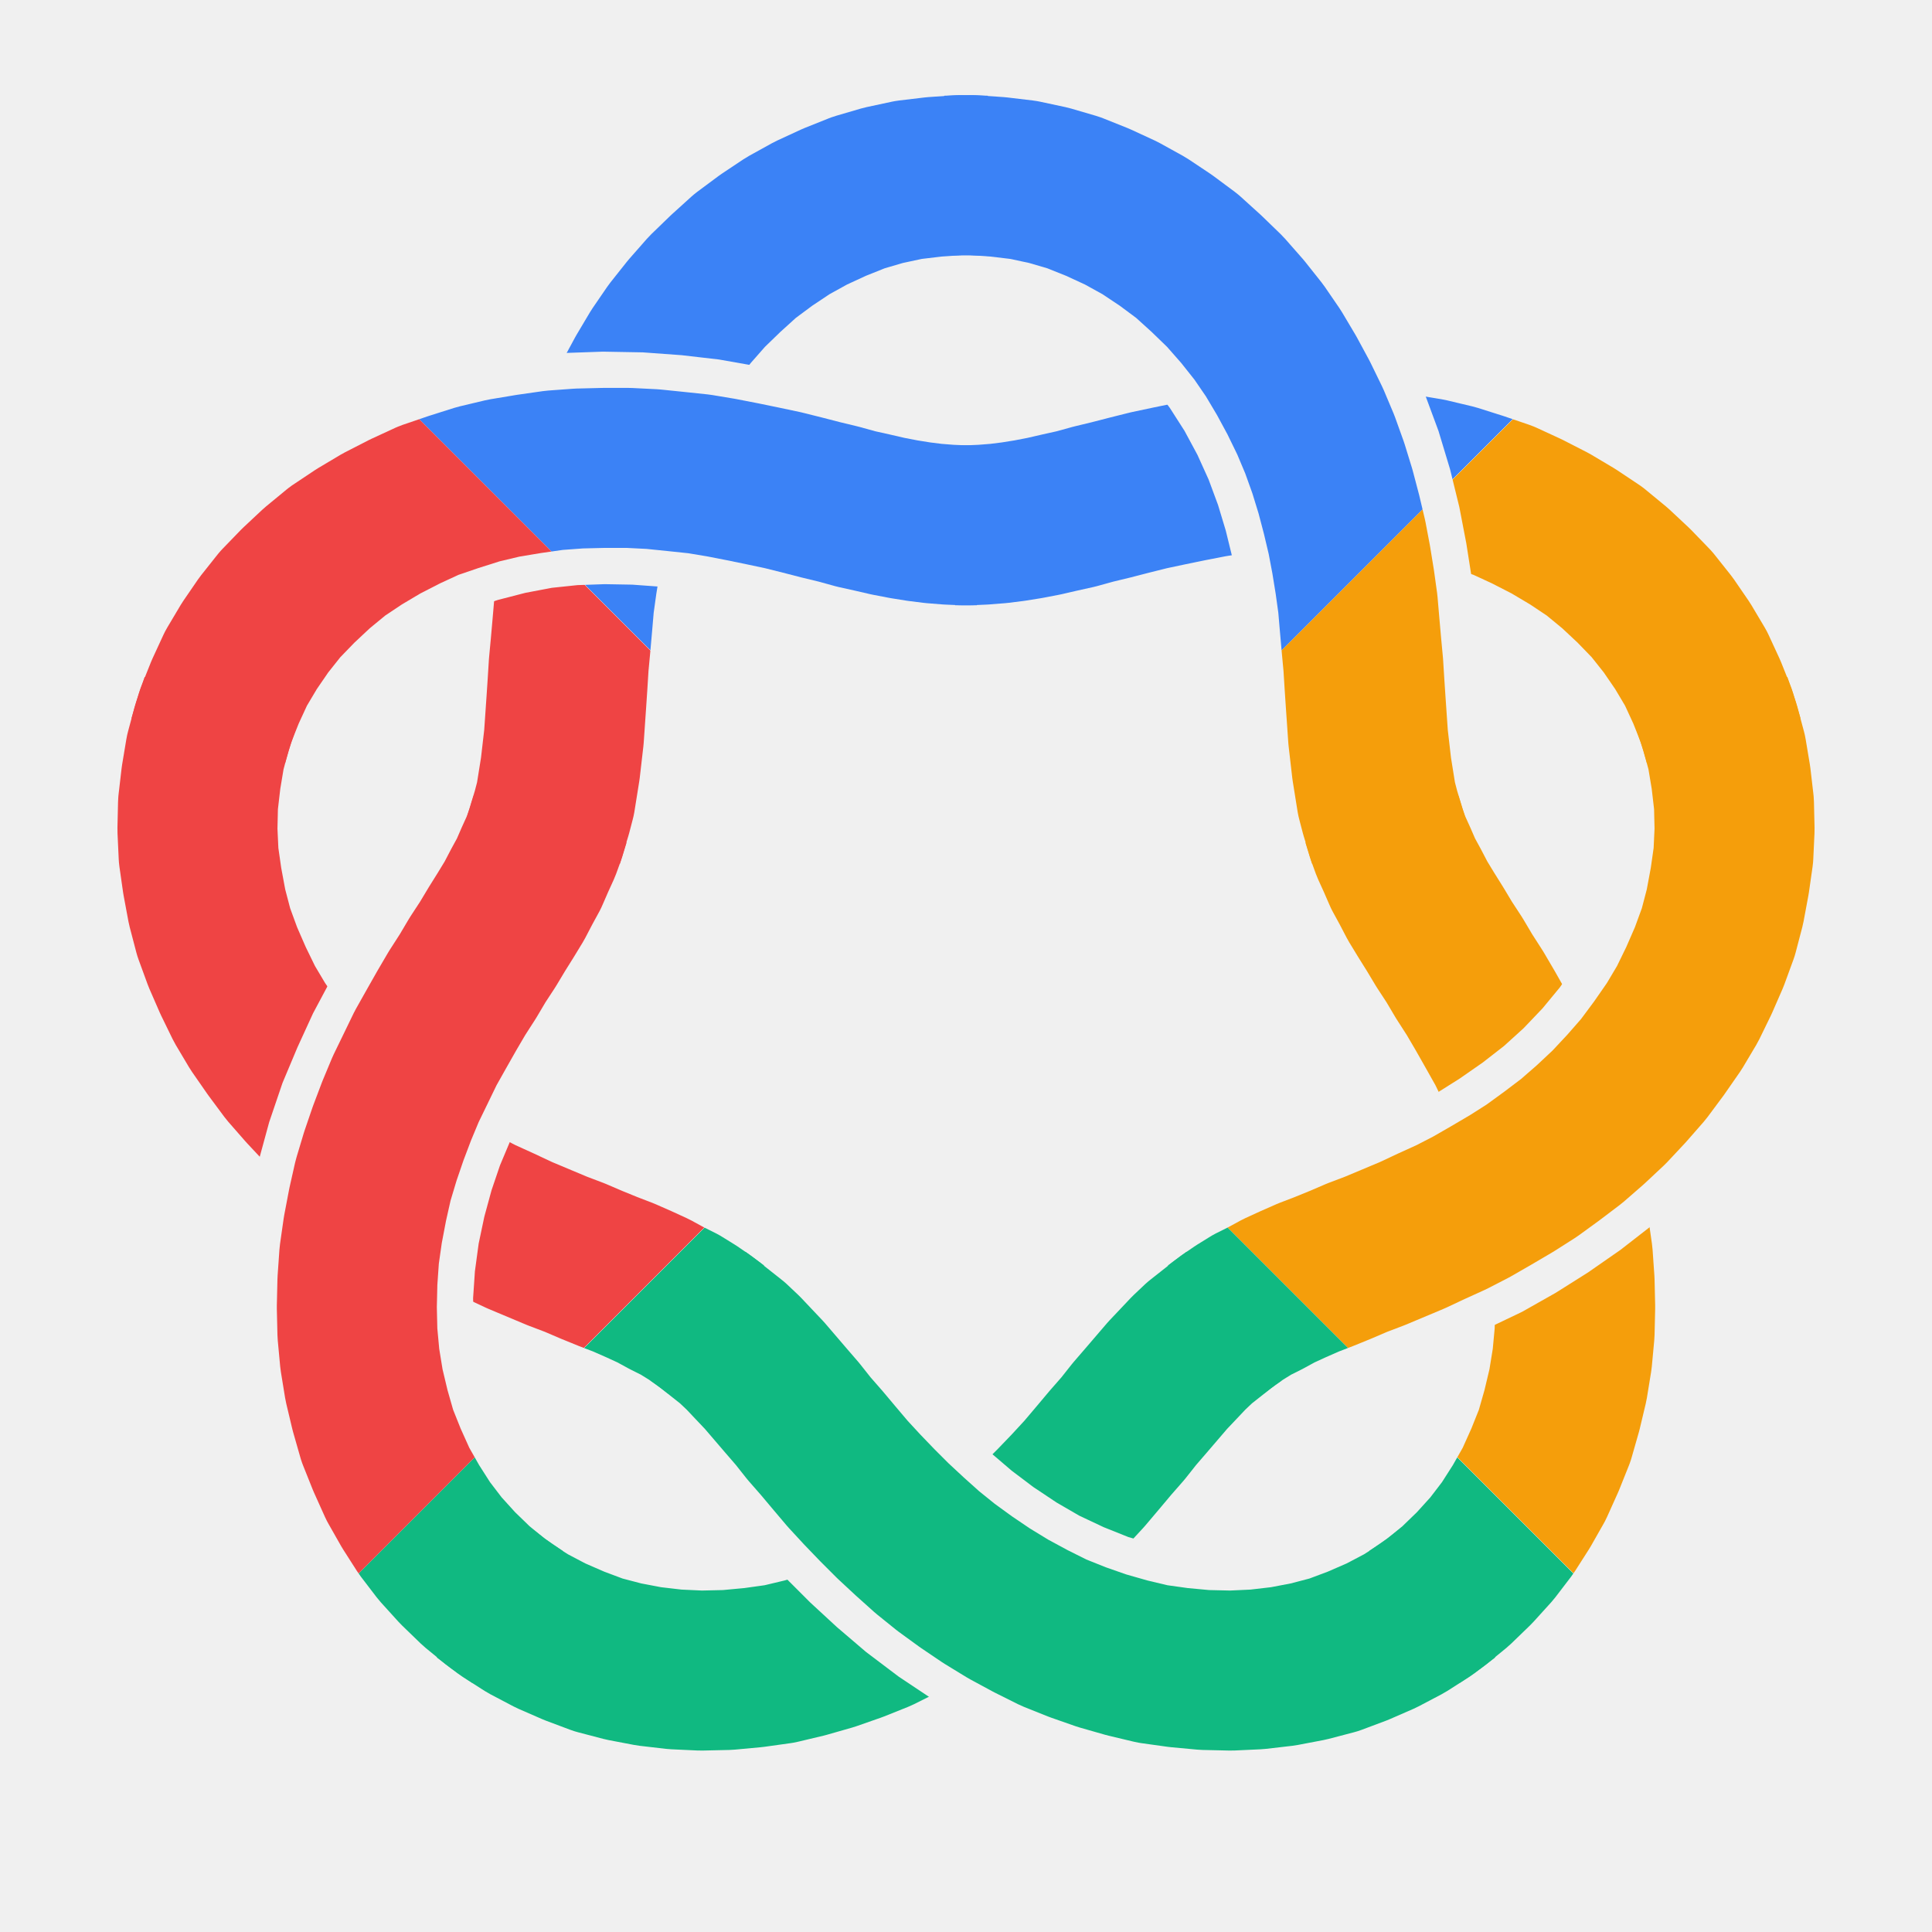
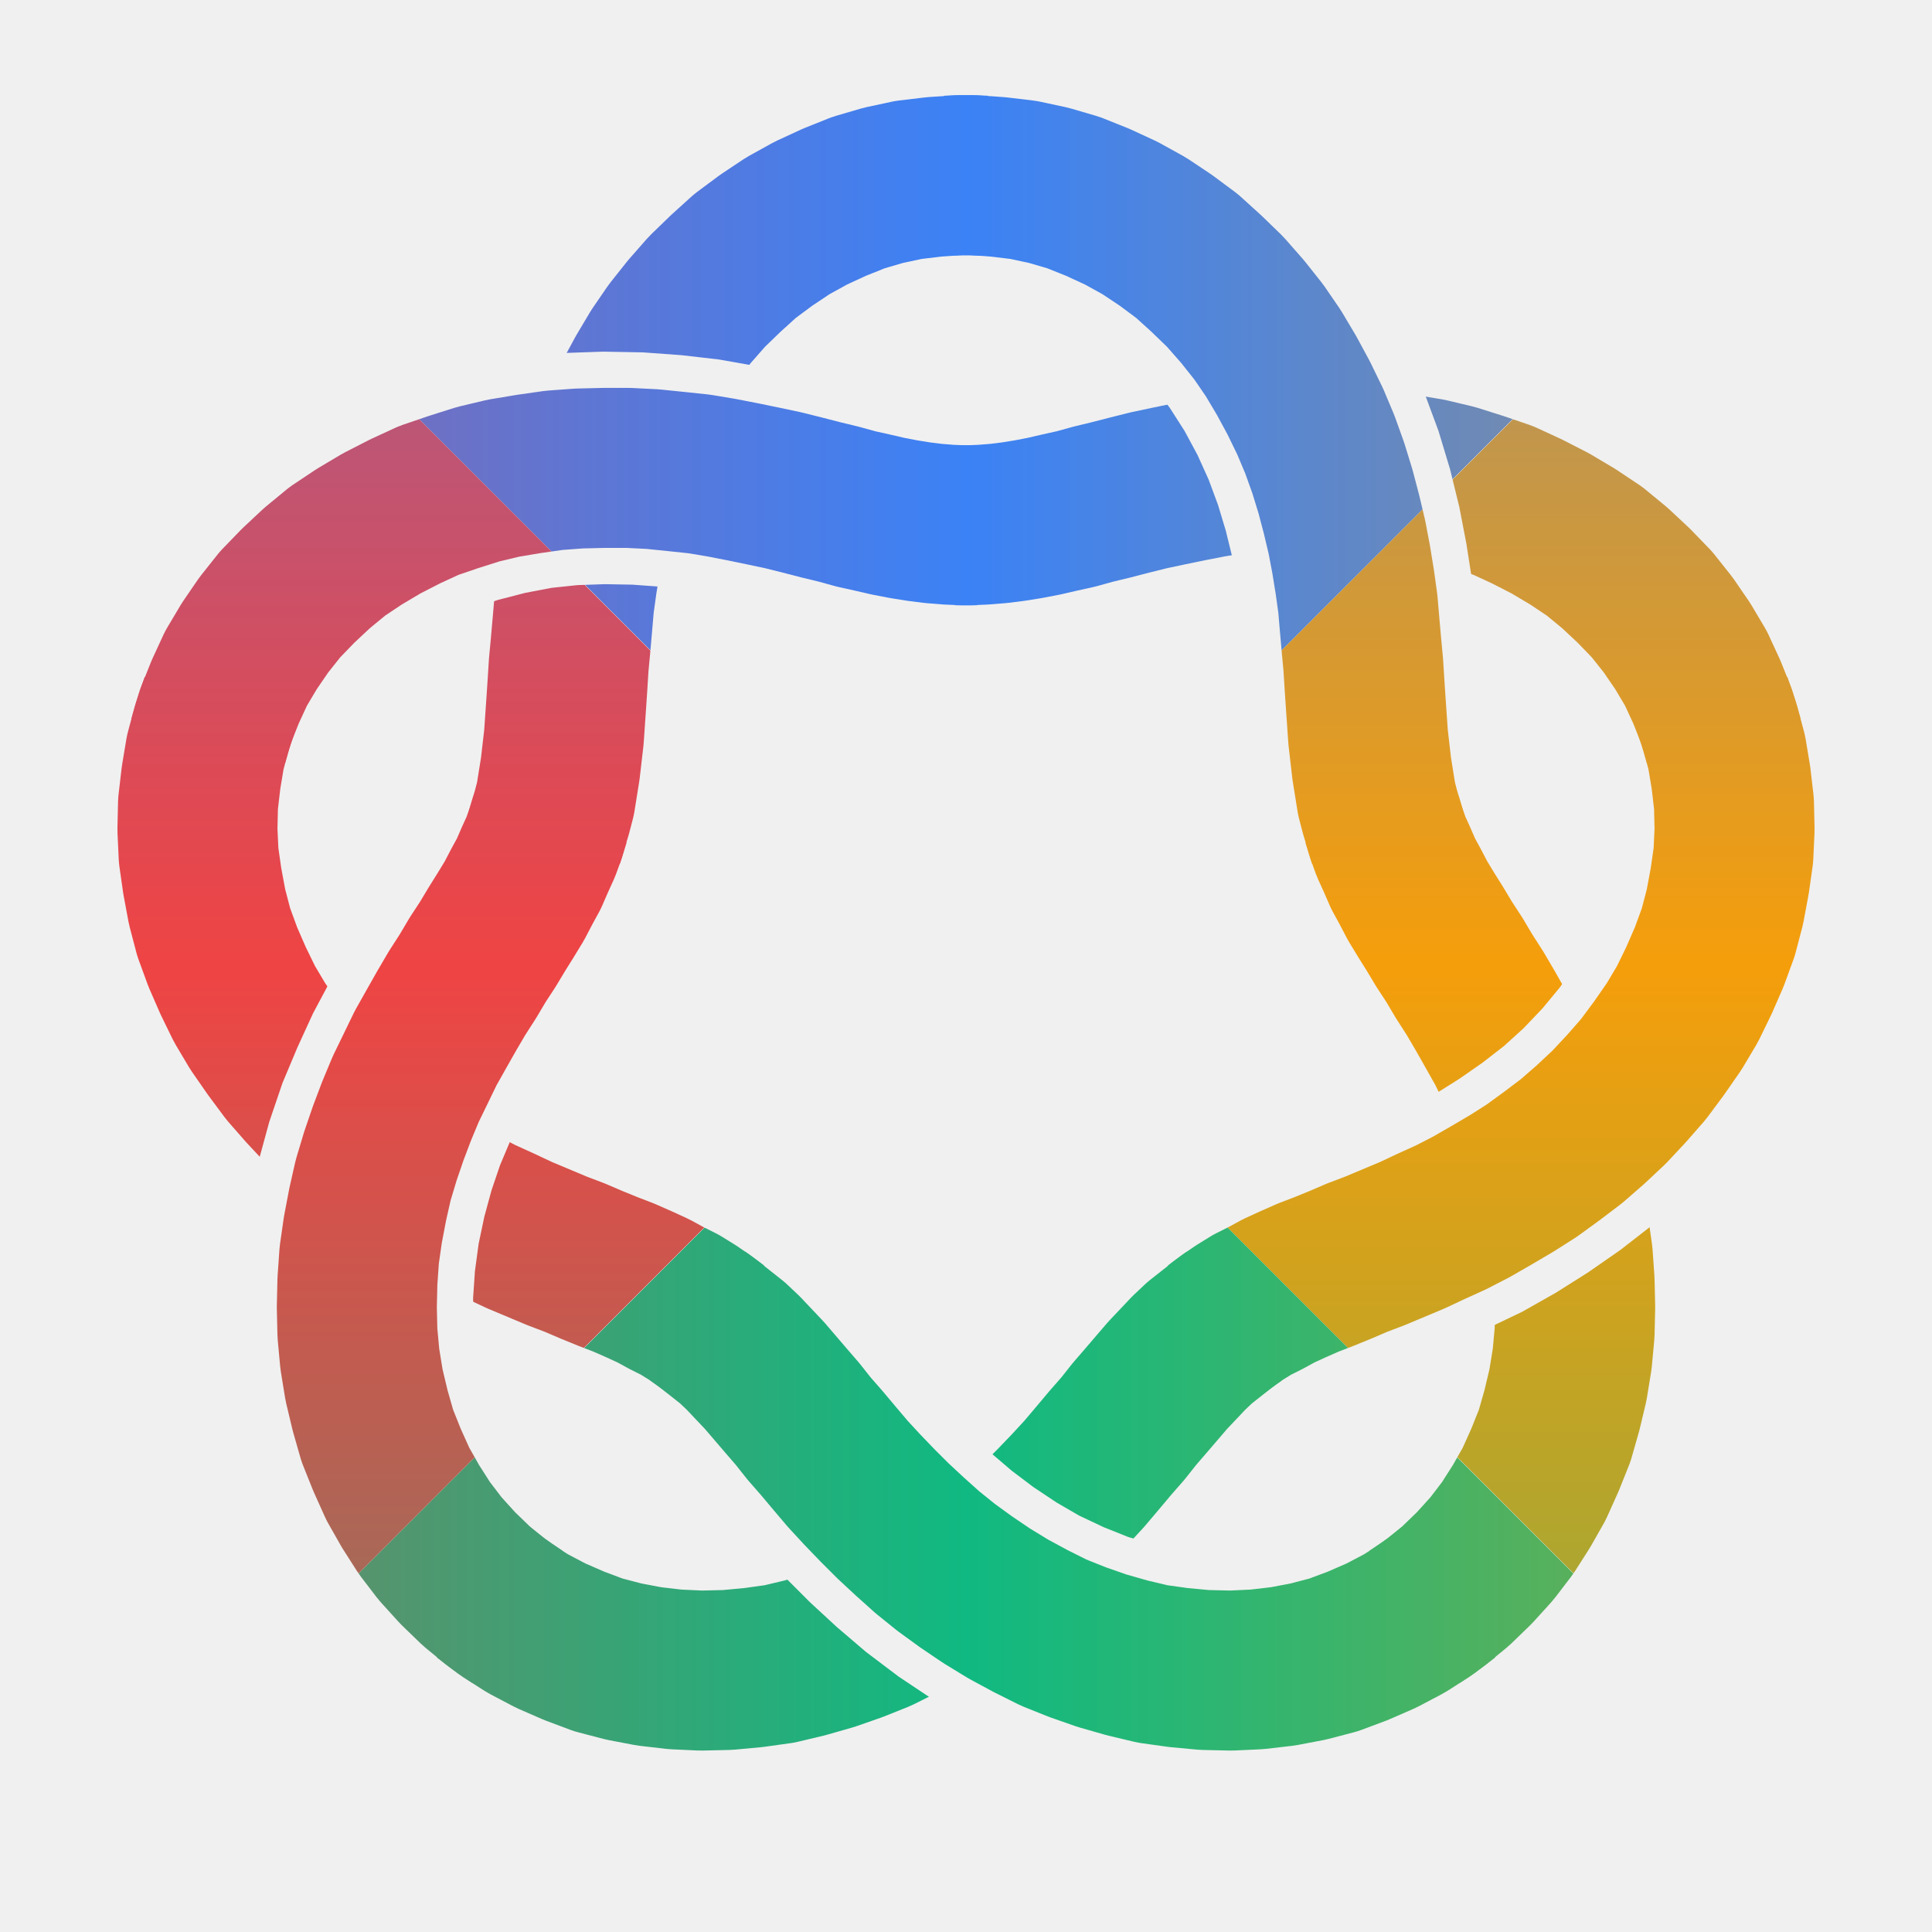
<svg xmlns="http://www.w3.org/2000/svg" width="512" height="512" viewBox="0 0 32 32">
  <mask id="logom" maskUnits="userSpaceOnUse" x="0" y="0" width="32" height="32">
    <rect width="32" height="32" fill="#fff" />
    <path d="M18.24 3.37L18.78 3.64L19.29 3.96L19.76 4.33L20.2 4.74L20.6 5.18L20.96 5.66L21.28 6.16L21.56 6.68L21.8 7.21L22 7.75L22.16 8.28L22.29 8.81L22.39 9.33L22.47 9.84L22.52 10.32L22.56 10.79L22.59 11.23L22.62 11.66L22.65 12.06L22.68 12.43M21.61 27.53L21.02 27.63L20.42 27.67L19.82 27.65L19.22 27.58L18.64 27.45L18.06 27.28L17.51 27.06L16.98 26.81L16.48 26.52L16 26.2L15.55 25.86L15.14 25.51L14.75 25.15L14.39 24.79L14.06 24.43L13.75 24.07L13.47 23.73L13.2 23.41L12.94 23.1L12.69 22.81M4.69 9.96L5.1 9.54L5.56 9.15L6.06 8.82L6.59 8.53L7.13 8.28L7.7 8.09L8.28 7.94L8.86 7.83L9.43 7.77L10 7.75L10.56 7.76L11.11 7.8L11.63 7.86L12.14 7.95L12.62 8.04L13.07 8.15L13.51 8.26L13.91 8.36L14.3 8.46L14.67 8.54M28.7 14.23L28.61 14.82L28.47 15.4L28.26 15.97L28.01 16.51L27.71 17.03L27.37 17.52L26.99 17.98L26.58 18.41L26.15 18.8L25.7 19.15L25.24 19.47L24.78 19.76L24.32 20.02L23.86 20.24L23.41 20.45L22.98 20.63L22.57 20.8L22.18 20.96L21.81 21.11L21.46 21.26M6.76 24.9L6.49 24.37L6.26 23.81L6.1 23.23L5.98 22.64L5.92 22.05L5.91 21.45L5.95 20.86L6.03 20.27L6.15 19.7L6.3 19.15L6.48 18.62L6.69 18.12L6.91 17.64L7.15 17.19L7.39 16.76L7.63 16.36L7.86 15.98L8.09 15.62L8.3 15.28L8.5 14.96" fill="none" stroke="#000" stroke-width="3.85" />
  </mask>
  <defs>
+     <linearGradient id="gq1" gradientUnits="userSpaceOnUse" x1="0" y1="0" x2="32" y2="0">
+       <stop offset="0" stop-color="#95639d" />
+       <stop offset=".5" stop-color="#3b82f6" />
+       <stop offset="1" stop-color="#989080" />
+     </linearGradient>
+     <linearGradient id="gq2" gradientUnits="userSpaceOnUse" x1="0" y1="0" x2="0" y2="32">
+       <stop offset="0" stop-color="#989080" />
+       <stop offset=".5" stop-color="#f59e0b" />
+       <stop offset="1" stop-color="#82ab46" />
+     </linearGradient>
+     <linearGradient id="gq3" gradientUnits="userSpaceOnUse" x1="32" y1="0" x2="0" y2="0">
+       <stop offset="0" stop-color="#82ab46" />
+       <stop offset=".5" stop-color="#10b981" />
+       <stop offset="1" stop-color="#7f7e62" />
+     </linearGradient>
+     <linearGradient id="gq4" gradientUnits="userSpaceOnUse" x1="0" y1="32" x2="0" y2="0">
+       <stop offset="0" stop-color="#7f7e62" />
+       <stop offset=".5" stop-color="#ef4444" />
+       <stop offset="1" stop-color="#95639d" />
+     </linearGradient>
    <clipPath id="q1">
      <polygon points="0,0 32,0 16,16" />
    </clipPath>
    <clipPath id="q2">
      <polygon points="32,0 32,32 16,16" />
    </clipPath>
    <clipPath id="q3">
      <polygon points="32,32 0,32 16,16" />
    </clipPath>
    <clipPath id="q4">
      <polygon points="0,32 0,0 16,16" />
    </clipPath>
  </defs>
-   <g clip-path="url(#q1)" fill="none" stroke="#3b82f6" stroke-width="2.65" stroke-linejoin="round">
+   <g clip-path="url(#q1)" fill="none" stroke="url(#gq1)" stroke-width="2.65" stroke-linejoin="round">
    <path mask="url(#logom)" d="M22.89 13.57L22.96 13.8L23.04 14.02L23.14 14.24L23.24 14.47L23.36 14.69L23.48 14.92L23.62 15.15L23.77 15.39L23.92 15.64L24.09 15.9L24.25 16.17L24.43 16.45L24.6 16.74L24.77 17.04L24.95 17.36L25.11 17.69L25.28 18.04L25.43 18.4L25.57 18.77L25.7 19.15L25.82 19.55L25.91 19.95L25.99 20.37L26.05 20.79L26.08 21.22L26.09 21.65L26.08 22.08L26.04 22.51L25.97 22.94L25.87 23.36L25.75 23.78L25.59 24.18L25.41 24.58L25.2 24.95L24.97 25.31L24.71 25.65L24.42 25.97L24.11 26.27L23.78 26.54L23.43 26.78M11.86 22.02L11.66 21.87L11.47 21.74L11.26 21.61L11.04 21.5L10.82 21.38L10.58 21.27L10.33 21.16L10.07 21.06L9.8 20.95L9.52 20.83L9.23 20.72L8.92 20.59L8.61 20.46L8.29 20.31L7.96 20.16L7.63 19.99L7.3 19.8L6.96 19.6L6.63 19.39L6.3 19.15L5.97 18.9L5.66 18.63L5.35 18.34L5.06 18.03L4.78 17.71L4.52 17.36L4.27 17L4.05 16.63L3.86 16.24L3.69 15.85L3.54 15.44L3.43 15.02L3.35 14.59L3.29 14.17L3.27 13.74L3.28 13.31L3.33 12.88L3.4 12.46L3.51 12.05L3.65 11.64M15.82 8.7L16.06 8.7L16.29 8.69L16.54 8.67L16.78 8.64L17.03 8.6L17.29 8.55L17.55 8.49L17.82 8.43L18.11 8.35L18.4 8.28L18.71 8.2L19.03 8.12L19.36 8.05L19.7 7.98L20.06 7.91L20.42 7.85L20.8 7.81L21.19 7.77L21.59 7.75L22 7.75L22.41 7.76L22.82 7.79L23.24 7.85L23.66 7.92L24.08 8.02L24.49 8.15L24.9 8.29L25.29 8.47L25.68 8.67L26.05 8.89L26.41 9.13L26.75 9.41L27.06 9.7L27.36 10.01L27.63 10.35L27.87 10.7L28.09 11.07L28.27 11.46L28.43 11.86L28.55 12.27M20.44 21.8L20.25 21.94L20.06 22.09L19.87 22.24L19.69 22.41L19.52 22.59L19.34 22.78L19.16 22.99L18.98 23.2L18.79 23.42L18.6 23.66L18.39 23.9L18.18 24.15L17.96 24.41L17.72 24.67L17.47 24.93L17.21 25.19L16.93 25.45L16.64 25.71L16.33 25.96L16 26.2L15.66 26.43L15.3 26.65L14.93 26.85L14.55 27.04L14.15 27.2L13.75 27.34L13.33 27.46L12.91 27.56L12.48 27.62L12.05 27.66L11.61 27.67L11.18 27.65L10.75 27.6L10.33 27.52L9.91 27.41L9.51 27.26L9.12 27.09L8.74 26.89L8.38 26.66L8.04 26.4M9 13.92L9.07 13.69L9.14 13.46L9.2 13.23L9.24 12.98L9.28 12.73L9.31 12.47L9.34 12.21L9.36 11.92L9.38 11.63L9.4 11.33L9.42 11.01L9.45 10.69L9.48 10.35L9.51 10L9.56 9.64L9.62 9.27L9.69 8.9L9.78 8.52L9.88 8.14L10 7.75L10.14 7.36L10.3 6.98L10.49 6.59L10.69 6.22L10.91 5.85L11.15 5.5L11.42 5.16L11.71 4.83L12.02 4.53L12.34 4.24L12.69 3.98L13.05 3.74L13.43 3.53L13.82 3.35L14.22 3.19L14.63 3.07L15.05 2.98L15.47 2.93L15.9 2.9L16.33 2.91" />
    <path d="M15.67 2.91L16.1 2.9L16.53 2.93L16.95 2.98L17.37 3.07L17.78 3.19L18.18 3.35L18.57 3.53L18.95 3.74L19.31 3.98L19.66 4.24L19.98 4.53L20.29 4.83L20.58 5.16L20.85 5.5L21.09 5.85L21.31 6.22L21.51 6.59L21.7 6.98L21.86 7.36L22 7.75L22.12 8.14L22.22 8.52L22.31 8.9L22.38 9.27L22.44 9.64L22.49 10L22.52 10.35L22.55 10.69L22.58 11.01L22.6 11.33L22.62 11.63L22.64 11.92L22.66 12.21L22.69 12.47L22.72 12.73L22.76 12.98L22.8 13.23L22.86 13.46L22.93 13.69L23 13.92M23.96 26.4L23.62 26.66L23.26 26.89L22.88 27.09L22.49 27.26L22.09 27.41L21.67 27.52L21.25 27.6L20.82 27.65L20.39 27.67L19.95 27.66L19.52 27.62L19.09 27.56L18.67 27.46L18.25 27.34L17.85 27.2L17.45 27.04L17.07 26.85L16.7 26.65L16.34 26.43L16 26.2L15.67 25.96L15.36 25.71L15.07 25.45L14.79 25.19L14.53 24.93L14.28 24.67L14.04 24.41L13.82 24.15L13.61 23.9L13.4 23.66L13.21 23.42L13.02 23.2L12.84 22.99L12.66 22.78L12.48 22.59L12.31 22.41L12.13 22.24L11.94 22.09L11.75 21.94L11.56 21.8M3.45 12.27L3.57 11.86L3.73 11.46L3.91 11.07L4.13 10.7L4.37 10.35L4.64 10.01L4.94 9.7L5.25 9.41L5.59 9.13L5.95 8.89L6.32 8.67L6.71 8.47L7.1 8.29L7.51 8.15L7.92 8.02L8.34 7.92L8.76 7.85L9.18 7.79L9.59 7.76L10 7.75L10.41 7.75L10.81 7.77L11.2 7.81L11.58 7.85L11.94 7.91L12.3 7.98L12.64 8.05L12.97 8.12L13.29 8.2L13.6 8.28L13.89 8.35L14.18 8.43L14.45 8.49L14.71 8.55L14.97 8.6L15.22 8.64L15.46 8.67L15.71 8.69L15.94 8.7L16.18 8.7M28.35 11.64L28.49 12.05L28.6 12.46L28.67 12.88L28.72 13.31L28.73 13.74L28.71 14.17L28.65 14.59L28.57 15.02L28.46 15.44L28.31 15.85L28.14 16.24L27.95 16.63L27.73 17L27.48 17.36L27.22 17.71L26.94 18.03L26.65 18.34L26.34 18.63L26.03 18.9L25.7 19.15L25.37 19.39L25.04 19.6L24.7 19.8L24.37 19.99L24.04 20.16L23.71 20.31L23.39 20.46L23.08 20.59L22.77 20.72L22.48 20.83L22.2 20.95L21.93 21.06L21.67 21.16L21.42 21.27L21.18 21.38L20.96 21.5L20.74 21.61L20.53 21.74L20.34 21.87L20.14 22.02M8.57 26.78L8.22 26.54L7.89 26.27L7.58 25.97L7.29 25.65L7.03 25.31L6.8 24.95L6.59 24.58L6.41 24.18L6.25 23.78L6.13 23.36L6.03 22.94L5.96 22.51L5.92 22.08L5.91 21.65L5.92 21.22L5.95 20.79L6.01 20.37L6.09 19.95L6.18 19.55L6.3 19.15L6.43 18.77L6.57 18.4L6.72 18.04L6.89 17.69L7.05 17.36L7.23 17.04L7.4 16.74L7.57 16.45L7.75 16.17L7.91 15.9L8.08 15.64L8.23 15.39L8.38 15.15L8.52 14.92L8.64 14.69L8.76 14.47L8.86 14.24L8.96 14.02L9.04 13.8L9.11 13.57" />
  </g>
-   <g clip-path="url(#q2)" fill="none" stroke="#f59e0b" stroke-width="2.65" stroke-linejoin="round">
+   <g clip-path="url(#q2)" fill="none" stroke="url(#gq2)" stroke-width="2.65" stroke-linejoin="round">
    <path mask="url(#logom)" d="M22.89 13.57L22.96 13.8L23.04 14.02L23.14 14.24L23.24 14.47L23.36 14.69L23.48 14.92L23.62 15.15L23.77 15.39L23.92 15.64L24.09 15.9L24.25 16.17L24.43 16.45L24.6 16.74L24.77 17.04L24.95 17.36L25.11 17.69L25.28 18.04L25.43 18.4L25.57 18.77L25.7 19.15L25.82 19.55L25.91 19.95L25.99 20.37L26.05 20.79L26.08 21.22L26.09 21.65L26.08 22.08L26.04 22.51L25.97 22.94L25.87 23.36L25.75 23.78L25.59 24.18L25.41 24.58L25.2 24.95L24.97 25.31L24.71 25.65L24.42 25.97L24.11 26.27L23.78 26.54L23.43 26.78M11.86 22.02L11.66 21.87L11.47 21.74L11.26 21.61L11.04 21.5L10.82 21.38L10.58 21.27L10.33 21.16L10.07 21.06L9.8 20.95L9.52 20.83L9.23 20.72L8.92 20.59L8.61 20.46L8.29 20.31L7.96 20.16L7.63 19.99L7.3 19.8L6.96 19.6L6.63 19.39L6.3 19.15L5.97 18.9L5.66 18.63L5.35 18.34L5.06 18.03L4.78 17.71L4.52 17.36L4.27 17L4.05 16.63L3.86 16.24L3.69 15.85L3.54 15.44L3.43 15.02L3.35 14.59L3.29 14.17L3.27 13.74L3.28 13.31L3.33 12.88L3.4 12.46L3.51 12.05L3.65 11.64M15.82 8.7L16.06 8.7L16.29 8.69L16.54 8.67L16.78 8.64L17.03 8.6L17.29 8.55L17.55 8.49L17.82 8.43L18.11 8.35L18.4 8.28L18.71 8.2L19.03 8.12L19.36 8.05L19.7 7.98L20.06 7.91L20.42 7.85L20.8 7.81L21.19 7.77L21.59 7.75L22 7.75L22.41 7.76L22.82 7.79L23.24 7.85L23.66 7.92L24.08 8.02L24.49 8.15L24.9 8.29L25.29 8.47L25.68 8.67L26.05 8.89L26.41 9.13L26.75 9.41L27.06 9.7L27.36 10.01L27.63 10.35L27.87 10.7L28.09 11.07L28.27 11.46L28.43 11.86L28.55 12.27M20.44 21.8L20.25 21.94L20.06 22.09L19.87 22.24L19.69 22.41L19.52 22.59L19.34 22.78L19.16 22.99L18.98 23.2L18.79 23.42L18.6 23.66L18.39 23.9L18.18 24.15L17.96 24.41L17.72 24.67L17.47 24.93L17.21 25.19L16.93 25.45L16.64 25.71L16.33 25.96L16 26.2L15.66 26.43L15.3 26.65L14.93 26.85L14.55 27.04L14.15 27.2L13.75 27.34L13.33 27.46L12.91 27.56L12.48 27.62L12.05 27.66L11.61 27.67L11.18 27.65L10.75 27.6L10.33 27.52L9.91 27.41L9.51 27.26L9.12 27.09L8.74 26.89L8.38 26.66L8.04 26.4M9 13.92L9.07 13.69L9.14 13.46L9.2 13.23L9.24 12.98L9.28 12.73L9.31 12.47L9.34 12.21L9.36 11.92L9.38 11.63L9.4 11.33L9.42 11.01L9.45 10.69L9.48 10.35L9.51 10L9.56 9.64L9.62 9.27L9.69 8.9L9.78 8.52L9.88 8.14L10 7.75L10.14 7.36L10.3 6.98L10.49 6.59L10.69 6.22L10.91 5.85L11.15 5.5L11.42 5.16L11.71 4.83L12.02 4.53L12.34 4.24L12.69 3.98L13.05 3.74L13.43 3.53L13.82 3.35L14.22 3.19L14.63 3.07L15.05 2.98L15.47 2.93L15.9 2.9L16.33 2.91" />
    <path d="M15.67 2.91L16.1 2.9L16.53 2.93L16.95 2.98L17.37 3.07L17.78 3.19L18.18 3.35L18.57 3.53L18.95 3.74L19.31 3.98L19.66 4.24L19.98 4.53L20.29 4.83L20.58 5.16L20.85 5.5L21.09 5.85L21.31 6.22L21.51 6.59L21.7 6.98L21.86 7.36L22 7.75L22.12 8.14L22.22 8.52L22.31 8.9L22.38 9.27L22.44 9.64L22.49 10L22.52 10.35L22.55 10.69L22.58 11.01L22.6 11.33L22.62 11.63L22.64 11.92L22.66 12.21L22.69 12.47L22.72 12.73L22.76 12.98L22.8 13.23L22.86 13.46L22.93 13.69L23 13.92M23.96 26.4L23.62 26.66L23.26 26.89L22.88 27.09L22.49 27.26L22.09 27.41L21.67 27.52L21.25 27.6L20.82 27.65L20.39 27.67L19.95 27.66L19.52 27.62L19.09 27.56L18.67 27.46L18.25 27.34L17.85 27.2L17.45 27.04L17.07 26.85L16.7 26.65L16.34 26.43L16 26.2L15.67 25.96L15.36 25.71L15.07 25.45L14.79 25.19L14.53 24.93L14.28 24.67L14.04 24.41L13.82 24.15L13.61 23.9L13.4 23.66L13.21 23.42L13.02 23.2L12.84 22.99L12.66 22.78L12.48 22.59L12.31 22.41L12.13 22.24L11.94 22.09L11.75 21.94L11.56 21.8M3.45 12.27L3.57 11.86L3.73 11.46L3.91 11.07L4.13 10.7L4.37 10.35L4.64 10.01L4.94 9.7L5.25 9.41L5.59 9.13L5.95 8.89L6.32 8.67L6.71 8.47L7.1 8.29L7.51 8.15L7.92 8.02L8.34 7.92L8.76 7.85L9.18 7.79L9.59 7.76L10 7.75L10.41 7.75L10.81 7.77L11.2 7.81L11.58 7.85L11.94 7.91L12.3 7.98L12.64 8.05L12.97 8.12L13.29 8.2L13.6 8.28L13.89 8.35L14.18 8.43L14.45 8.49L14.71 8.55L14.97 8.6L15.22 8.64L15.46 8.67L15.71 8.69L15.94 8.7L16.18 8.7M28.35 11.64L28.49 12.05L28.6 12.46L28.67 12.88L28.72 13.31L28.73 13.74L28.71 14.17L28.65 14.59L28.57 15.02L28.46 15.44L28.31 15.85L28.14 16.24L27.95 16.63L27.73 17L27.48 17.36L27.22 17.71L26.94 18.03L26.65 18.34L26.34 18.63L26.03 18.9L25.7 19.15L25.37 19.39L25.04 19.6L24.7 19.8L24.37 19.99L24.04 20.16L23.71 20.31L23.39 20.46L23.08 20.59L22.77 20.72L22.48 20.83L22.2 20.95L21.93 21.06L21.67 21.16L21.42 21.27L21.18 21.38L20.96 21.5L20.74 21.61L20.53 21.74L20.34 21.87L20.14 22.02M8.57 26.78L8.22 26.54L7.89 26.27L7.58 25.97L7.29 25.65L7.03 25.31L6.8 24.95L6.59 24.58L6.41 24.18L6.25 23.78L6.13 23.36L6.03 22.94L5.96 22.51L5.92 22.08L5.91 21.65L5.92 21.22L5.95 20.79L6.01 20.37L6.09 19.95L6.18 19.55L6.3 19.15L6.43 18.77L6.57 18.4L6.72 18.04L6.89 17.69L7.05 17.36L7.23 17.04L7.4 16.74L7.57 16.45L7.75 16.17L7.91 15.9L8.08 15.64L8.23 15.39L8.38 15.15L8.52 14.92L8.64 14.69L8.76 14.47L8.86 14.24L8.96 14.02L9.04 13.8L9.11 13.57" />
  </g>
-   <g clip-path="url(#q3)" fill="none" stroke="#10b981" stroke-width="2.65" stroke-linejoin="round">
+   <g clip-path="url(#q3)" fill="none" stroke="url(#gq3)" stroke-width="2.65" stroke-linejoin="round">
    <path mask="url(#logom)" d="M22.89 13.57L22.96 13.8L23.04 14.02L23.14 14.24L23.24 14.47L23.36 14.69L23.48 14.92L23.62 15.15L23.77 15.39L23.92 15.64L24.09 15.9L24.25 16.17L24.43 16.45L24.6 16.74L24.77 17.04L24.95 17.36L25.11 17.69L25.28 18.04L25.43 18.4L25.57 18.77L25.7 19.15L25.82 19.55L25.91 19.95L25.99 20.37L26.05 20.79L26.08 21.22L26.09 21.65L26.08 22.08L26.04 22.51L25.97 22.94L25.87 23.36L25.75 23.78L25.59 24.18L25.41 24.58L25.2 24.95L24.97 25.31L24.71 25.65L24.42 25.97L24.11 26.27L23.78 26.54L23.43 26.78M11.86 22.02L11.66 21.87L11.47 21.74L11.26 21.61L11.04 21.5L10.82 21.38L10.58 21.27L10.33 21.16L10.07 21.06L9.8 20.95L9.52 20.83L9.23 20.72L8.92 20.59L8.61 20.46L8.29 20.31L7.96 20.16L7.63 19.99L7.3 19.8L6.96 19.6L6.63 19.39L6.3 19.15L5.97 18.9L5.66 18.63L5.35 18.34L5.06 18.03L4.78 17.71L4.52 17.36L4.27 17L4.05 16.63L3.86 16.24L3.69 15.85L3.54 15.44L3.43 15.02L3.35 14.59L3.29 14.17L3.27 13.74L3.28 13.31L3.33 12.88L3.4 12.46L3.51 12.05L3.65 11.64M15.82 8.7L16.06 8.7L16.29 8.69L16.54 8.67L16.78 8.64L17.03 8.6L17.29 8.55L17.55 8.49L17.82 8.43L18.11 8.35L18.4 8.28L18.71 8.2L19.03 8.12L19.36 8.05L19.7 7.98L20.06 7.91L20.42 7.85L20.8 7.81L21.19 7.77L21.59 7.75L22 7.75L22.41 7.76L22.82 7.79L23.24 7.85L23.66 7.92L24.08 8.02L24.49 8.15L24.9 8.29L25.29 8.47L25.68 8.67L26.05 8.89L26.41 9.13L26.75 9.41L27.06 9.7L27.36 10.01L27.63 10.35L27.87 10.7L28.09 11.07L28.27 11.46L28.43 11.86L28.55 12.27M20.44 21.8L20.25 21.94L20.06 22.09L19.87 22.24L19.69 22.41L19.52 22.59L19.34 22.78L19.16 22.99L18.98 23.2L18.79 23.42L18.6 23.66L18.39 23.9L18.18 24.15L17.96 24.41L17.72 24.67L17.47 24.93L17.21 25.19L16.93 25.45L16.64 25.71L16.33 25.96L16 26.2L15.66 26.43L15.3 26.65L14.93 26.85L14.55 27.04L14.15 27.2L13.75 27.34L13.33 27.46L12.91 27.56L12.48 27.62L12.05 27.66L11.61 27.67L11.18 27.65L10.75 27.6L10.33 27.52L9.91 27.41L9.51 27.26L9.12 27.09L8.74 26.89L8.38 26.66L8.04 26.4M9 13.92L9.07 13.69L9.14 13.46L9.2 13.23L9.24 12.98L9.28 12.73L9.31 12.47L9.34 12.21L9.36 11.92L9.38 11.63L9.4 11.33L9.42 11.01L9.45 10.69L9.48 10.35L9.51 10L9.56 9.64L9.62 9.27L9.69 8.9L9.78 8.52L9.88 8.14L10 7.75L10.14 7.36L10.3 6.98L10.49 6.59L10.69 6.22L10.91 5.85L11.15 5.5L11.42 5.16L11.71 4.83L12.02 4.53L12.34 4.24L12.69 3.98L13.05 3.74L13.43 3.53L13.82 3.35L14.22 3.19L14.63 3.07L15.05 2.98L15.47 2.93L15.9 2.9L16.33 2.91" />
    <path d="M15.67 2.91L16.1 2.9L16.53 2.93L16.95 2.98L17.37 3.07L17.78 3.19L18.18 3.35L18.57 3.53L18.95 3.74L19.31 3.98L19.66 4.24L19.98 4.53L20.29 4.83L20.58 5.16L20.85 5.5L21.09 5.85L21.31 6.22L21.51 6.59L21.7 6.98L21.86 7.36L22 7.75L22.12 8.14L22.22 8.52L22.31 8.9L22.38 9.27L22.44 9.64L22.49 10L22.52 10.35L22.55 10.69L22.58 11.01L22.6 11.33L22.62 11.63L22.64 11.92L22.66 12.21L22.69 12.47L22.72 12.73L22.76 12.98L22.8 13.23L22.86 13.46L22.93 13.69L23 13.92M23.96 26.4L23.62 26.66L23.26 26.89L22.88 27.09L22.49 27.26L22.09 27.41L21.67 27.52L21.25 27.6L20.82 27.65L20.39 27.67L19.95 27.66L19.52 27.62L19.09 27.56L18.67 27.46L18.25 27.34L17.85 27.2L17.45 27.04L17.07 26.85L16.7 26.65L16.34 26.43L16 26.2L15.67 25.96L15.36 25.71L15.07 25.45L14.79 25.19L14.53 24.93L14.28 24.67L14.04 24.41L13.82 24.15L13.61 23.9L13.4 23.66L13.21 23.42L13.02 23.2L12.84 22.99L12.66 22.78L12.48 22.59L12.31 22.41L12.13 22.24L11.94 22.09L11.75 21.94L11.56 21.8M3.45 12.27L3.57 11.86L3.73 11.46L3.91 11.07L4.13 10.7L4.37 10.35L4.64 10.01L4.94 9.7L5.25 9.41L5.59 9.13L5.95 8.89L6.32 8.67L6.71 8.47L7.1 8.29L7.51 8.15L7.92 8.02L8.34 7.92L8.76 7.85L9.18 7.79L9.59 7.76L10 7.75L10.41 7.75L10.81 7.77L11.2 7.81L11.58 7.85L11.94 7.91L12.3 7.98L12.64 8.05L12.97 8.12L13.29 8.2L13.6 8.28L13.89 8.35L14.18 8.43L14.45 8.49L14.71 8.55L14.97 8.6L15.22 8.64L15.46 8.67L15.71 8.69L15.94 8.7L16.18 8.7M28.35 11.64L28.49 12.05L28.6 12.46L28.67 12.88L28.72 13.31L28.73 13.74L28.71 14.17L28.65 14.59L28.57 15.02L28.46 15.44L28.31 15.85L28.14 16.24L27.95 16.63L27.73 17L27.48 17.36L27.22 17.71L26.94 18.03L26.65 18.34L26.34 18.63L26.03 18.9L25.7 19.15L25.37 19.39L25.04 19.6L24.7 19.8L24.37 19.99L24.04 20.16L23.71 20.31L23.39 20.46L23.08 20.59L22.77 20.72L22.48 20.83L22.2 20.95L21.93 21.06L21.67 21.16L21.42 21.27L21.18 21.38L20.96 21.5L20.74 21.61L20.53 21.74L20.34 21.87L20.14 22.02M8.57 26.78L8.22 26.54L7.89 26.27L7.58 25.97L7.29 25.65L7.03 25.31L6.8 24.95L6.59 24.58L6.41 24.18L6.25 23.78L6.13 23.36L6.03 22.94L5.96 22.51L5.92 22.08L5.91 21.65L5.92 21.22L5.95 20.79L6.01 20.37L6.09 19.95L6.18 19.55L6.3 19.15L6.43 18.77L6.57 18.4L6.72 18.04L6.89 17.69L7.05 17.36L7.23 17.04L7.4 16.74L7.57 16.45L7.75 16.17L7.91 15.9L8.08 15.64L8.23 15.39L8.38 15.15L8.52 14.92L8.64 14.69L8.76 14.47L8.86 14.24L8.96 14.02L9.04 13.8L9.11 13.57" />
  </g>
-   <g clip-path="url(#q4)" fill="none" stroke="#ef4444" stroke-width="2.65" stroke-linejoin="round">
+   <g clip-path="url(#q4)" fill="none" stroke="url(#gq4)" stroke-width="2.65" stroke-linejoin="round">
    <path mask="url(#logom)" d="M22.89 13.57L22.96 13.8L23.04 14.02L23.14 14.24L23.24 14.47L23.36 14.69L23.48 14.92L23.62 15.15L23.77 15.39L23.92 15.64L24.09 15.9L24.25 16.17L24.43 16.45L24.6 16.74L24.77 17.04L24.95 17.36L25.11 17.69L25.28 18.04L25.43 18.4L25.57 18.77L25.7 19.15L25.82 19.55L25.91 19.95L25.99 20.37L26.05 20.79L26.08 21.22L26.09 21.65L26.08 22.08L26.04 22.51L25.97 22.94L25.87 23.36L25.75 23.78L25.59 24.18L25.41 24.58L25.2 24.95L24.97 25.31L24.71 25.65L24.42 25.97L24.11 26.27L23.78 26.54L23.43 26.78M11.86 22.02L11.66 21.87L11.47 21.74L11.26 21.61L11.04 21.5L10.82 21.38L10.58 21.27L10.33 21.16L10.07 21.06L9.8 20.95L9.52 20.83L9.23 20.72L8.92 20.59L8.61 20.46L8.29 20.31L7.96 20.16L7.63 19.99L7.3 19.8L6.96 19.6L6.63 19.39L6.3 19.15L5.97 18.9L5.66 18.63L5.35 18.34L5.06 18.03L4.78 17.71L4.52 17.36L4.27 17L4.05 16.63L3.86 16.24L3.69 15.85L3.54 15.44L3.43 15.02L3.35 14.59L3.29 14.17L3.27 13.74L3.28 13.31L3.33 12.88L3.4 12.46L3.51 12.05L3.65 11.64M15.82 8.7L16.06 8.7L16.29 8.69L16.54 8.67L16.78 8.64L17.03 8.6L17.29 8.55L17.55 8.49L17.82 8.43L18.11 8.35L18.4 8.28L18.71 8.2L19.03 8.12L19.36 8.05L19.7 7.98L20.06 7.91L20.42 7.85L20.8 7.81L21.19 7.77L21.59 7.75L22 7.75L22.41 7.76L22.82 7.79L23.24 7.85L23.66 7.92L24.08 8.02L24.49 8.15L24.9 8.29L25.29 8.47L25.68 8.67L26.05 8.89L26.41 9.13L26.75 9.41L27.06 9.7L27.36 10.01L27.63 10.35L27.87 10.7L28.09 11.07L28.27 11.46L28.43 11.86L28.55 12.27M20.44 21.8L20.25 21.94L20.06 22.09L19.87 22.24L19.69 22.41L19.52 22.59L19.34 22.78L19.16 22.99L18.98 23.2L18.79 23.42L18.6 23.66L18.39 23.9L18.18 24.15L17.96 24.41L17.72 24.67L17.47 24.93L17.21 25.19L16.93 25.45L16.64 25.71L16.33 25.96L16 26.2L15.66 26.43L15.3 26.65L14.93 26.85L14.55 27.04L14.15 27.2L13.75 27.34L13.33 27.46L12.91 27.56L12.48 27.62L12.05 27.66L11.61 27.67L11.18 27.65L10.75 27.6L10.33 27.52L9.91 27.41L9.51 27.26L9.12 27.09L8.74 26.89L8.38 26.66L8.04 26.4M9 13.92L9.07 13.69L9.14 13.46L9.2 13.23L9.24 12.98L9.28 12.73L9.31 12.47L9.34 12.21L9.36 11.92L9.38 11.63L9.4 11.33L9.42 11.01L9.45 10.69L9.48 10.35L9.51 10L9.56 9.64L9.62 9.27L9.69 8.9L9.78 8.52L9.88 8.14L10 7.75L10.14 7.36L10.3 6.98L10.49 6.59L10.69 6.22L10.91 5.85L11.15 5.5L11.42 5.16L11.71 4.83L12.02 4.53L12.34 4.24L12.69 3.98L13.05 3.74L13.43 3.53L13.82 3.35L14.22 3.19L14.63 3.07L15.05 2.98L15.47 2.93L15.9 2.9L16.33 2.91" />
    <path d="M15.67 2.91L16.1 2.9L16.53 2.93L16.95 2.98L17.37 3.07L17.78 3.19L18.18 3.35L18.57 3.53L18.95 3.74L19.31 3.98L19.66 4.24L19.98 4.53L20.29 4.83L20.58 5.16L20.85 5.5L21.09 5.85L21.31 6.22L21.51 6.59L21.7 6.98L21.86 7.36L22 7.75L22.12 8.14L22.22 8.52L22.31 8.9L22.38 9.27L22.44 9.64L22.49 10L22.52 10.35L22.55 10.69L22.58 11.01L22.6 11.33L22.62 11.63L22.64 11.92L22.66 12.21L22.69 12.47L22.72 12.73L22.76 12.98L22.8 13.23L22.86 13.46L22.93 13.69L23 13.92M23.96 26.4L23.62 26.66L23.26 26.89L22.88 27.09L22.49 27.26L22.09 27.41L21.67 27.52L21.25 27.6L20.82 27.65L20.39 27.67L19.95 27.66L19.52 27.62L19.09 27.56L18.67 27.46L18.25 27.34L17.85 27.2L17.45 27.04L17.07 26.85L16.7 26.65L16.34 26.43L16 26.2L15.67 25.96L15.36 25.71L15.07 25.45L14.79 25.19L14.53 24.93L14.28 24.67L14.04 24.41L13.82 24.15L13.61 23.9L13.4 23.66L13.21 23.42L13.02 23.2L12.84 22.99L12.66 22.78L12.48 22.59L12.31 22.41L12.13 22.24L11.94 22.09L11.75 21.94L11.56 21.8M3.45 12.27L3.57 11.86L3.73 11.46L3.91 11.07L4.13 10.7L4.37 10.35L4.64 10.01L4.94 9.7L5.25 9.41L5.59 9.13L5.95 8.89L6.32 8.67L6.71 8.47L7.1 8.29L7.51 8.15L7.92 8.02L8.34 7.92L8.76 7.85L9.18 7.79L9.59 7.76L10 7.75L10.41 7.75L10.81 7.77L11.2 7.81L11.58 7.85L11.94 7.91L12.3 7.98L12.64 8.05L12.97 8.12L13.29 8.2L13.6 8.28L13.89 8.35L14.18 8.43L14.45 8.49L14.71 8.55L14.97 8.6L15.22 8.64L15.46 8.67L15.71 8.69L15.94 8.7L16.18 8.7M28.35 11.64L28.49 12.05L28.6 12.46L28.67 12.88L28.72 13.31L28.73 13.74L28.71 14.17L28.65 14.59L28.57 15.02L28.46 15.44L28.31 15.85L28.14 16.24L27.95 16.63L27.73 17L27.48 17.36L27.22 17.71L26.94 18.03L26.65 18.34L26.34 18.63L26.03 18.9L25.7 19.15L25.37 19.39L25.04 19.6L24.7 19.8L24.37 19.99L24.04 20.16L23.71 20.31L23.39 20.46L23.08 20.59L22.77 20.72L22.48 20.83L22.2 20.95L21.93 21.06L21.67 21.16L21.42 21.27L21.18 21.38L20.96 21.5L20.74 21.61L20.53 21.74L20.34 21.87L20.14 22.02M8.57 26.78L8.22 26.54L7.89 26.27L7.58 25.97L7.29 25.65L7.03 25.31L6.8 24.95L6.59 24.58L6.41 24.18L6.25 23.78L6.13 23.36L6.03 22.94L5.96 22.51L5.92 22.08L5.91 21.65L5.92 21.22L5.95 20.79L6.01 20.37L6.09 19.95L6.18 19.55L6.3 19.15L6.43 18.77L6.57 18.4L6.72 18.04L6.89 17.69L7.05 17.36L7.23 17.04L7.4 16.74L7.57 16.45L7.75 16.17L7.91 15.9L8.08 15.64L8.23 15.39L8.38 15.15L8.52 14.92L8.64 14.69L8.76 14.47L8.86 14.24L8.96 14.02L9.04 13.8L9.11 13.57" />
  </g>
</svg>
